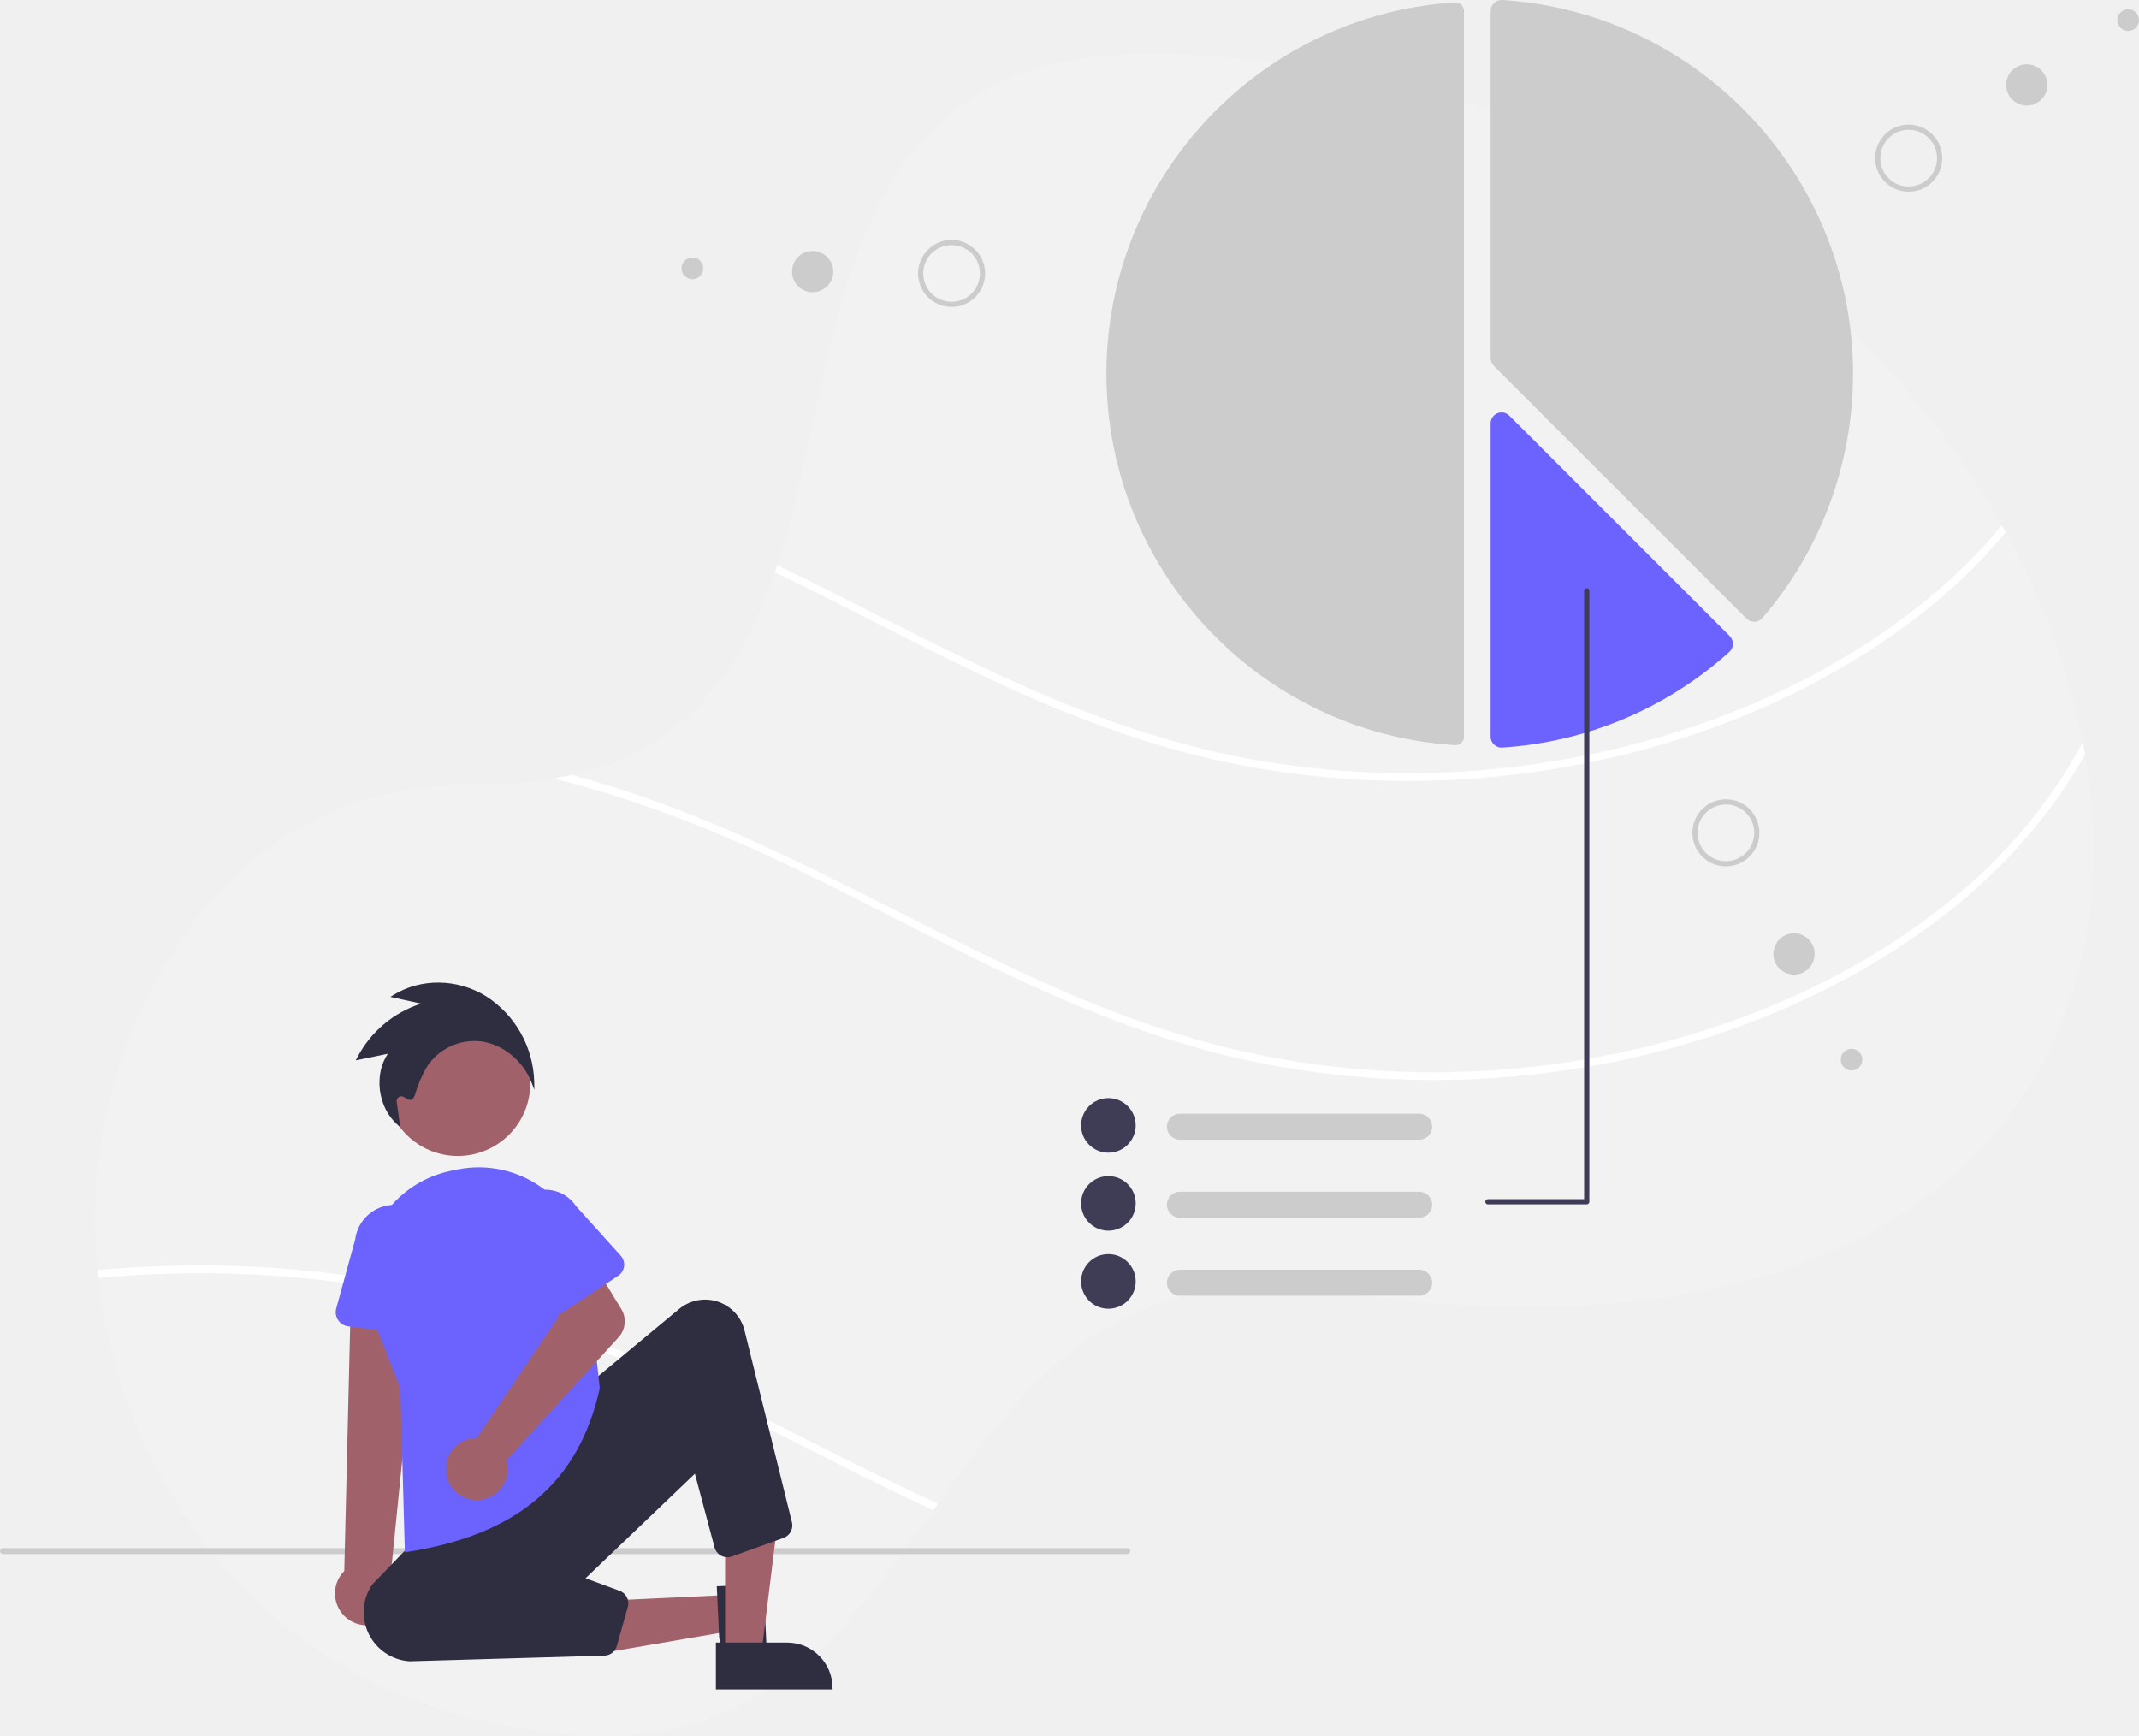
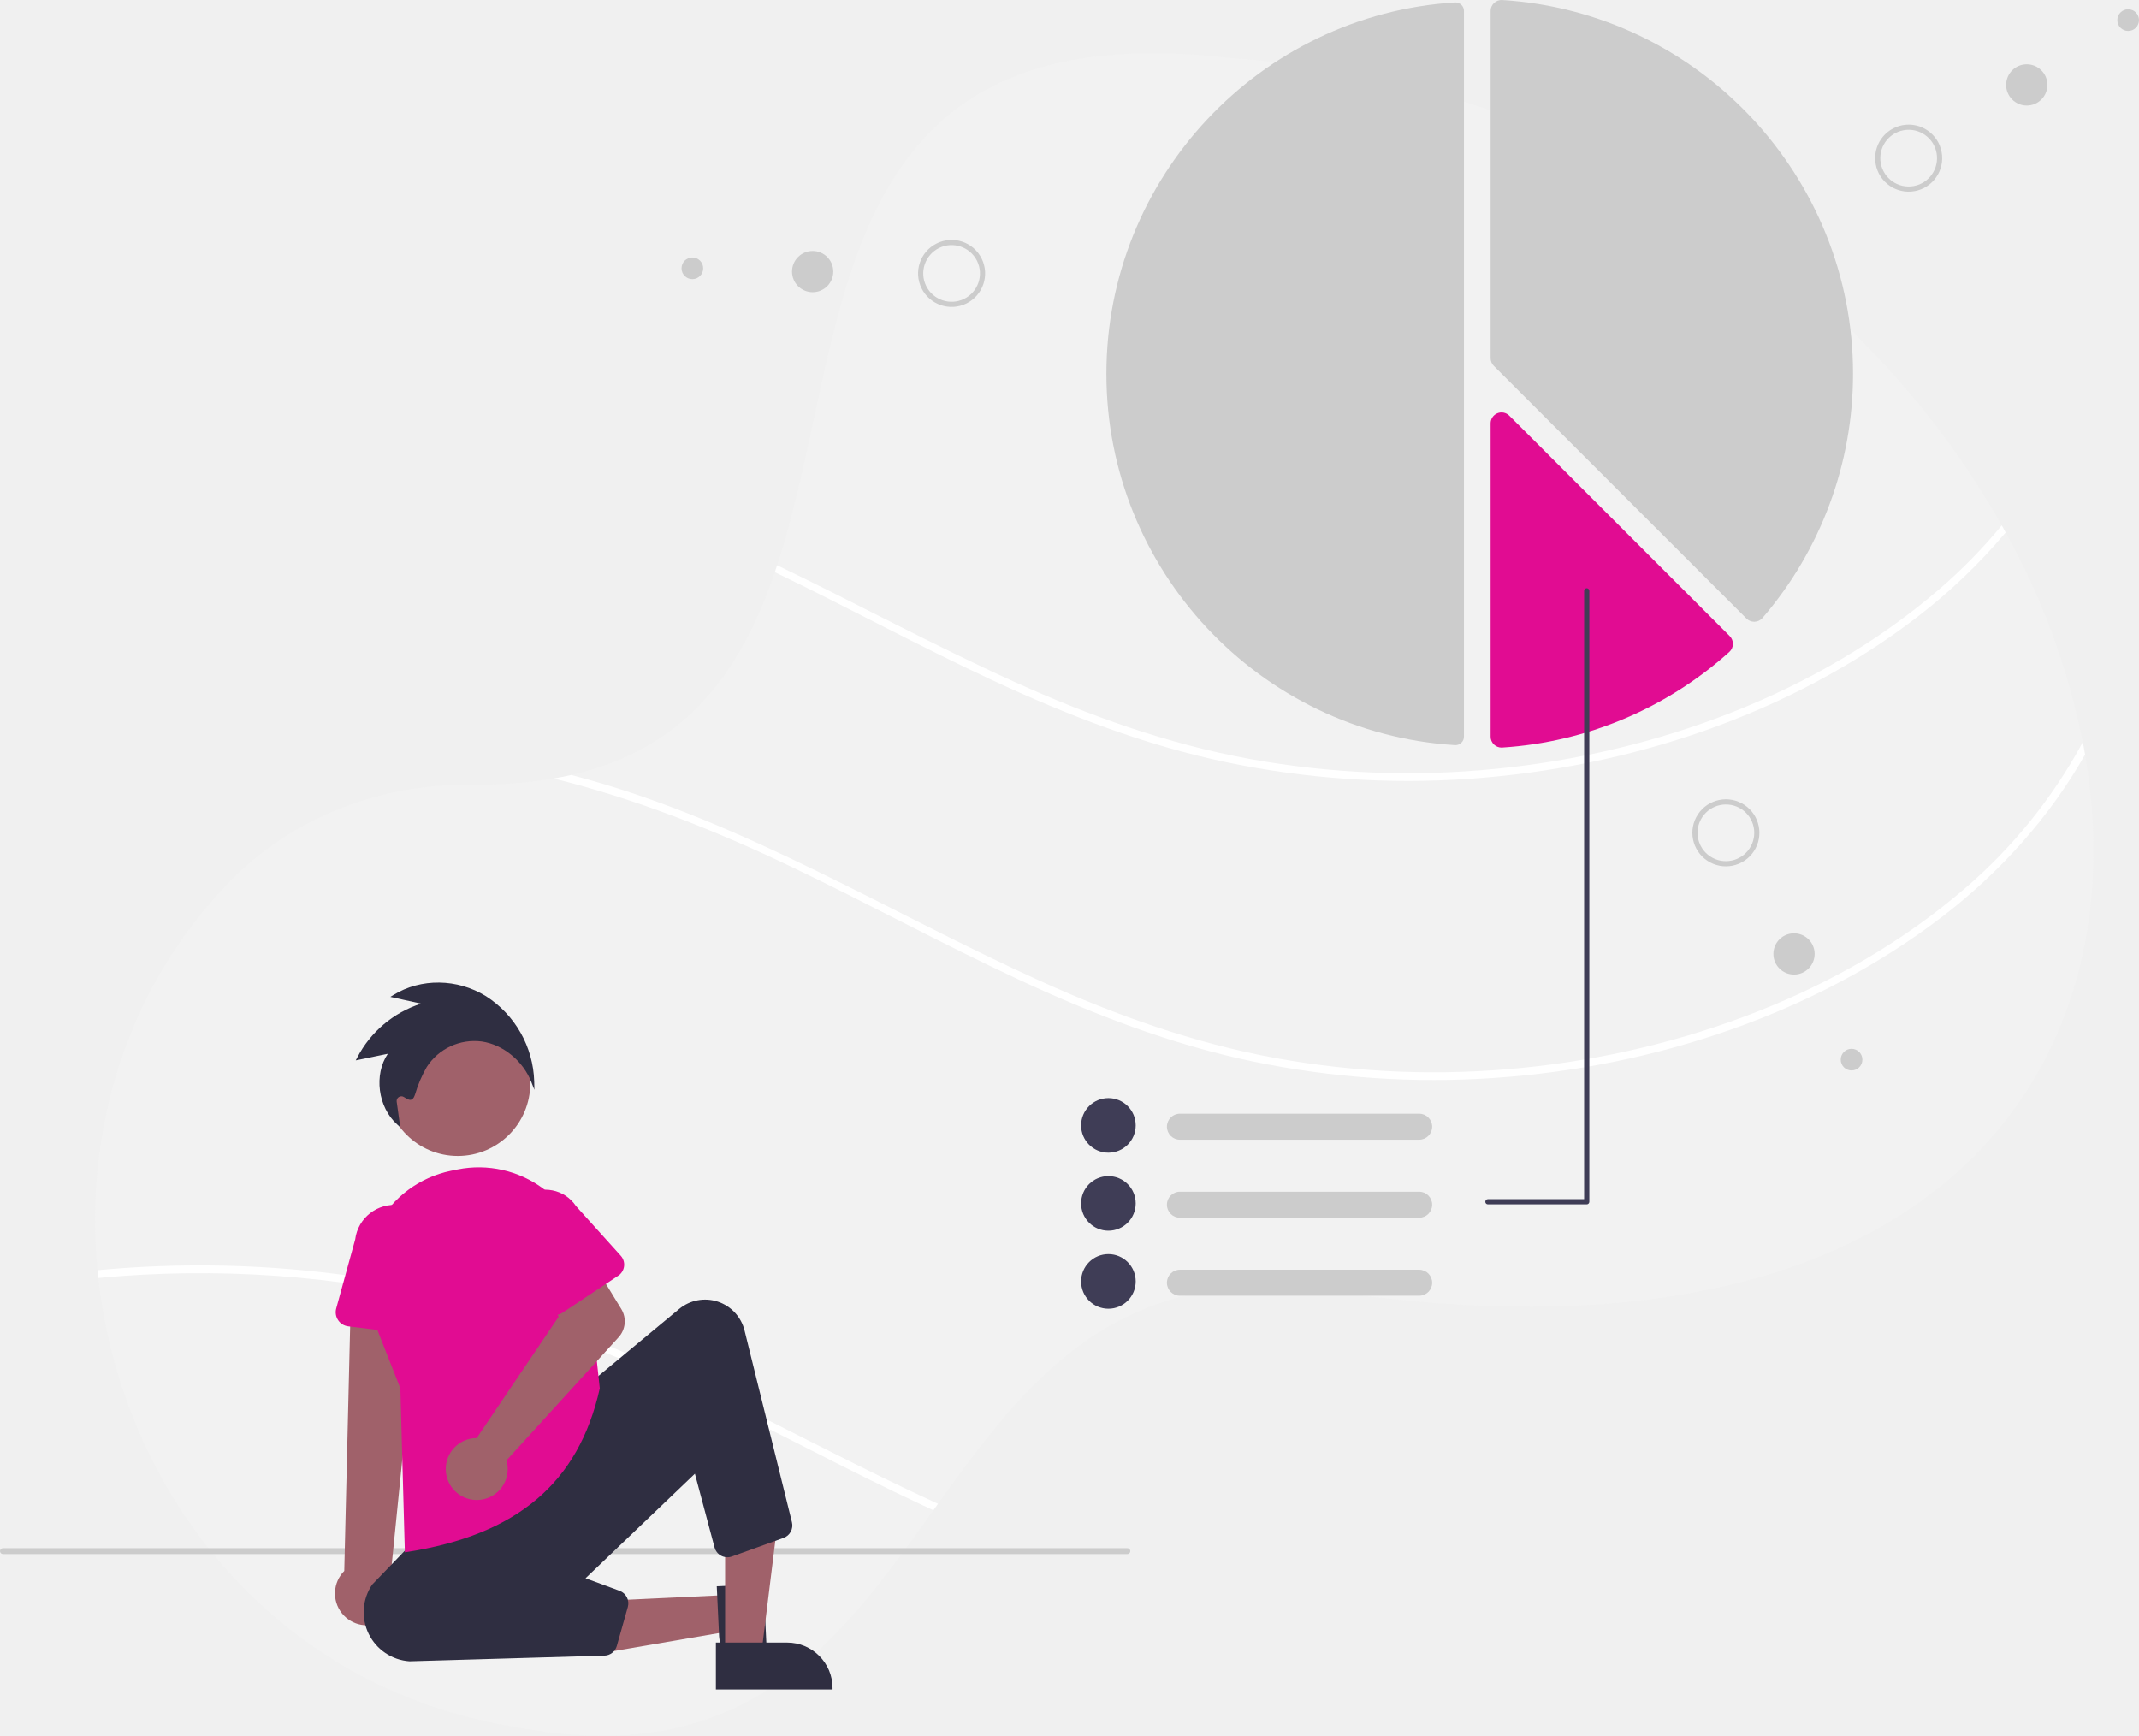
<svg xmlns="http://www.w3.org/2000/svg" data-name="Layer 1" width="724.797" height="588.172" viewBox="0 0 724.797 588.172">
  <path d="M930.373,515.185c-.795,1.529-1.625,3.032-2.481,4.526-32.832,57.199-109.208,92.722-238.013,73.921-73.135-11.183-104.281,29.836-134.44,71.85-.516.725-1.031,1.45-1.555,2.175-31.583,44.059-62.852,88.24-141.036,73.554-82.885-13.105-134.038-80.404-141.953-152.254-.096-.874-.183-1.756-.262-2.63-4.447-46.584,9.296-94.819,44.356-131.234,21.178-21.99,51.267-33.671,82.326-33.304a151.325,151.325,0,0,0,27.922-2.071c2.036-.358,4.01-.751,5.932-1.197,39.568-9.042,57.802-35.925,68.985-68.731.262-.778.524-1.555.778-2.341,25.677-78.237,13.804-188.048,153.399-171.894,124.917,9.208,216.591,78.473,261.558,158.387.446.804.891,1.608,1.328,2.411a243.744,243.744,0,0,1,26.14,71.038c.28,1.398.533,2.796.769,4.194C950.485,448.699,946.317,484.772,930.373,515.185Z" transform="translate(-237.6015 -155.9141)" fill="#f2f2f2" />
  <path d="M917.215,336.354a191.296,191.296,0,0,1-30.115,28.752C844.037,398.131,789.494,416.041,735.685,419.798a300.836,300.836,0,0,1-82.579-5.609c-27.608-5.784-53.94-15.971-79.443-27.87-24.804-11.576-48.873-24.629-73.51-36.528.262-.778.524-1.555.778-2.341,26.865,12.93,53.18,27.18,80.36,39.498,25.607,11.611,52.114,21.082,79.836,26.149a299.78,299.78,0,0,0,83.855,3.285c53.661-5.399,108.248-25.197,149.502-60.615a178.512,178.512,0,0,0,21.405-21.824C916.333,334.746,916.779,335.55,917.215,336.354Z" transform="translate(-237.6015 -155.9141)" fill="#fff" />
  <path d="M730.774,156.736q-.094,0-.188.006C664.37,160.89,612.5,216.161,612.5,282.572c0,66.411,51.87,121.682,118.086,125.829a2.876,2.876,0,0,0,2.168-.779,2.846,2.846,0,0,0,.906-2.094v-245.912a2.886,2.886,0,0,0-2.887-2.88Z" transform="translate(-237.6015 -155.9141)" fill="#ccc" />
  <path d="M832.015,366.6a3.713,3.713,0,0,1-2.618-1.084l-85.617-85.617a3.673,3.673,0,0,1-1.083-2.614v-117.67a3.66,3.66,0,0,1,1.166-2.692,3.716,3.716,0,0,1,2.782-1.001C813.292,160.097,865.5,215.729,865.5,282.572A126.893,126.893,0,0,1,834.821,365.313a3.717,3.717,0,0,1-2.669,1.285Q832.083,366.601,832.015,366.6Z" transform="translate(-237.6015 -155.9141)" fill="#ccc" />
-   <path d="M746.408,409.229a3.727,3.727,0,0,1-2.545-1.007,3.662,3.662,0,0,1-1.167-2.695V299.358a3.697,3.697,0,0,1,6.31-2.614l74.711,74.711a3.704,3.704,0,0,1-.139,5.367,127.174,127.174,0,0,1-76.942,32.399C746.561,409.227,746.484,409.229,746.408,409.229Z" transform="translate(-237.6015 -155.9141)" fill="#6c63ff" />
+   <path d="M746.408,409.229a3.727,3.727,0,0,1-2.545-1.007,3.662,3.662,0,0,1-1.167-2.695V299.358a3.697,3.697,0,0,1,6.31-2.614l74.711,74.711a3.704,3.704,0,0,1-.139,5.367,127.174,127.174,0,0,1-76.942,32.399C746.561,409.227,746.484,409.229,746.408,409.229Z" transform="translate(-237.6015 -155.9141)" fill="#e10c92" />
  <path d="M944.125,411.585c-11.987,21.256-28.91,40.005-48.288,54.866-43.063,33.025-97.606,50.935-151.415,54.692a300.836,300.836,0,0,1-82.579-5.609c-27.608-5.784-53.94-15.971-79.443-27.87-25.965-12.118-51.136-25.861-76.988-38.205-25.825-12.336-52.368-22.855-80.176-29.74,2.036-.358,4.01-.751,5.932-1.197q2.726.708,5.434,1.468c54.377,15.202,102.368,45.16,153.425,68.303,25.607,11.611,52.114,21.082,79.836,26.149a299.78,299.78,0,0,0,83.855,3.285c53.661-5.399,108.248-25.197,149.502-60.615a174.255,174.255,0,0,0,40.136-49.72C943.635,408.789,943.889,410.187,944.125,411.585Z" transform="translate(-237.6015 -155.9141)" fill="#fff" />
  <path d="M404.277,598.218c53.573,14.975,100.944,44.277,151.162,67.264-.516.725-1.031,1.45-1.555,2.175-1.276-.585-2.542-1.171-3.809-1.765-25.965-12.118-51.136-25.861-76.988-38.205-26.376-12.598-53.495-23.301-81.95-30.177a366.179,366.179,0,0,0-120.243-8.553c-.096-.874-.183-1.756-.262-2.63A368.936,368.936,0,0,1,404.277,598.218Z" transform="translate(-237.6015 -155.9141)" fill="#fff" />
  <path d="M619.602,682.515h-381a1,1,0,1,1,0-2h381a1,1,0,0,1,0,2Z" transform="translate(-237.6015 -155.9141)" fill="#ccc" />
  <circle cx="155.119" cy="367.136" r="24.561" fill="#a0616a" />
  <polygon points="247.019 540.442 247.592 552.689 200.629 560.729 199.783 542.655 247.019 540.442" fill="#a0616a" />
  <path d="M496.345,692.677l1.304,27.841-.499.023a18.991,18.991,0,0,1-11.017-2.665c-2.998-1.911-4.724-4.557-4.86-7.451l0-.001-.796-17.004Z" transform="translate(-237.6015 -155.9141)" fill="#2f2e41" />
  <polygon points="245.705 560.594 257.965 560.593 263.797 513.305 245.703 513.306 245.705 560.594" fill="#a0616a" />
  <path d="M480.179,712.505l24.144-.001h.001a15.386,15.386,0,0,1,15.386,15.386v.5l-39.531.001Z" transform="translate(-237.6015 -155.9141)" fill="#2f2e41" />
  <path d="M367.564,705.053a10.743,10.743,0,0,0,2.501-16.282l9.785-97.354-23.305,1.629-2.29,95.184a10.801,10.801,0,0,0,13.309,16.823Z" transform="translate(-237.6015 -155.9141)" fill="#a0616a" />
-   <path d="M379.736,608.292,355.587,605.349a4.817,4.817,0,0,1-4.062-6.058l6.431-23.386a13.377,13.377,0,0,1,26.549,3.314l.63,24.168a4.817,4.817,0,0,1-5.398,4.905Z" transform="translate(-237.6015 -155.9141)" fill="#6c63ff" />
+   <path d="M379.736,608.292,355.587,605.349a4.817,4.817,0,0,1-4.062-6.058l6.431-23.386a13.377,13.377,0,0,1,26.549,3.314l.63,24.168a4.817,4.817,0,0,1-5.398,4.905Z" transform="translate(-237.6015 -155.9141)" fill="#e10c92" />
  <path d="M376.358,718.843a16.662,16.662,0,0,1-12.635-26.002l15.774-16.376,57.5-51.5,30.74-25.509a13.765,13.765,0,0,1,22.153,7.29L505.951,671.715a4.49,4.49,0,0,1-2.844,5.314L485.598,683.332a4.5,4.5,0,0,1-5.872-3.074l-6.66-24.976L436.008,690.709l11.562,4.256a4.519,4.519,0,0,1,2.777,5.444L446.61,713.647a4.482,4.482,0,0,1-4.2,3.275Z" transform="translate(-237.6015 -155.9141)" fill="#2f2e41" />
-   <path d="M374.787,681.917l-1.521-55.554-9.594-24.366a36.666,36.666,0,0,1,26.671-49.346q1.185-.246,2.363-.479h0a36.661,36.661,0,0,1,43.623,32.372l4.509,41.822-.018.08c-7.189,31.978-27.992,49.576-65.47,55.384Z" transform="translate(-237.6015 -155.9141)" fill="#6c63ff" />
+   <path d="M374.787,681.917l-1.521-55.554-9.594-24.366a36.666,36.666,0,0,1,26.671-49.346q1.185-.246,2.363-.479h0a36.661,36.661,0,0,1,43.623,32.372l4.509,41.822-.018.08c-7.189,31.978-27.992,49.576-65.47,55.384Z" transform="translate(-237.6015 -155.9141)" fill="#e10c92" />
  <path d="M397.478,643.328a10.526,10.526,0,0,1,1.653-.123l27.759-41.096-5.257-10.841,15.323-10.072,11.172,18.287a8,8,0,0,1-.912,9.558l-37.992,41.713a10.497,10.497,0,1,1-11.745-7.425Z" transform="translate(-237.6015 -155.9141)" fill="#a0616a" />
-   <path d="M424.461,601.345a4.495,4.495,0,0,1-2.861-2.42l-9.6-20.443a12.497,12.497,0,0,1,20.779-13.891l15.168,16.833a4.5,4.5,0,0,1-.853,6.761l-18.931,12.576A4.495,4.495,0,0,1,424.461,601.345Z" transform="translate(-237.6015 -155.9141)" fill="#6c63ff" />
+   <path d="M424.461,601.345a4.495,4.495,0,0,1-2.861-2.42l-9.6-20.443a12.497,12.497,0,0,1,20.779-13.891l15.168,16.833a4.5,4.5,0,0,1-.853,6.761l-18.931,12.576A4.495,4.495,0,0,1,424.461,601.345Z" transform="translate(-237.6015 -155.9141)" fill="#e10c92" />
  <path d="M718.485,542.101h-81.07a4.406,4.406,0,0,1,0-8.812h81.07a4.406,4.406,0,0,1,0,8.812Z" transform="translate(-237.6015 -155.9141)" fill="#ccc" />
  <path d="M613.182,546.507a9.253,9.253,0,1,1,9.253-9.253A9.263,9.263,0,0,1,613.182,546.507Z" transform="translate(-237.6015 -155.9141)" fill="#3f3d56" />
  <path d="M718.485,568.537h-81.07a4.406,4.406,0,1,1,0-8.812h81.07a4.406,4.406,0,1,1,0,8.812Z" transform="translate(-237.6015 -155.9141)" fill="#ccc" />
  <path d="M613.182,572.943a9.253,9.253,0,1,1,9.253-9.253A9.263,9.263,0,0,1,613.182,572.943Z" transform="translate(-237.6015 -155.9141)" fill="#3f3d56" />
  <path d="M718.485,594.973h-81.07a4.406,4.406,0,0,1,0-8.812h81.07a4.406,4.406,0,0,1,0,8.812Z" transform="translate(-237.6015 -155.9141)" fill="#ccc" />
  <path d="M613.182,599.379a9.253,9.253,0,1,1,9.253-9.253A9.263,9.263,0,0,1,613.182,599.379Z" transform="translate(-237.6015 -155.9141)" fill="#3f3d56" />
  <path d="M741.777,564.012h33.485a.881.881,0,0,0,.881-.881V356.12a.881.881,0,1,0-1.762,0V562.25H741.777a.881.881,0,1,0,0,1.762Z" transform="translate(-237.6015 -155.9141)" fill="#3f3d56" />
  <path d="M885.263,220.82h0a11.358,11.358,0,1,1,10.409-12.233A11.358,11.358,0,0,1,885.263,220.82Zm-.14-1.742h0a9.61,9.61,0,1,0-10.351-8.808A9.61,9.61,0,0,0,885.123,219.078Z" transform="translate(-237.6015 -155.9141)" fill="#ccc" />
  <circle cx="686.77" cy="28.774" r="6.989" fill="#ccc" />
  <circle cx="721.125" cy="6.815" r="3.671" fill="#ccc" />
  <path d="M831.896,444.374a11.358,11.358,0,1,1-3.215-15.737h0A11.37,11.37,0,0,1,831.896,444.374Zm-17.494-11.559a9.61,9.61,0,1,0,13.316-2.72h0A9.621,9.621,0,0,0,814.402,432.815Z" transform="translate(-237.6015 -155.9141)" fill="#ccc" />
  <circle cx="607.901" cy="323.241" r="6.989" fill="#ccc" />
  <circle cx="627.397" cy="359.051" r="3.671" fill="#ccc" />
  <path d="M549.879,253.62a11.358,11.358,0,1,1,15.225,5.117h0A11.37,11.37,0,0,1,549.879,253.62Zm18.777-9.331a9.61,9.61,0,1,0-4.329,12.883h0A9.621,9.621,0,0,0,568.656,244.289Z" transform="translate(-237.6015 -155.9141)" fill="#ccc" />
  <circle cx="275.365" cy="92.022" r="6.989" fill="#ccc" />
  <circle cx="234.607" cy="90.915" r="3.671" fill="#ccc" />
  <path d="M418.676,525.199l-1.024-2.609c-2.824-7.199-9.578-12.732-16.806-13.769a19.208,19.208,0,0,0-18.638,8.642,42.1,42.1,0,0,0-3.932,9.203c-.322.957-.647,1.649-1.271,1.858-.702.253-1.401-.18-2.559-.898a1.602,1.602,0,0,0-2.43,1.578l1.214,8.67-1.016-.904c-6.613-5.886-7.971-16.961-3.194-23.988l-10.871,2.234.49-.935a37.127,37.127,0,0,1,21.644-18.28l-10.413-2.293,1.053-.649c9.325-5.745,21.627-5.583,31.34.403a35.543,35.543,0,0,1,16.356,28.935Z" transform="translate(-237.6015 -155.9141)" fill="#2f2e41" />
</svg>
